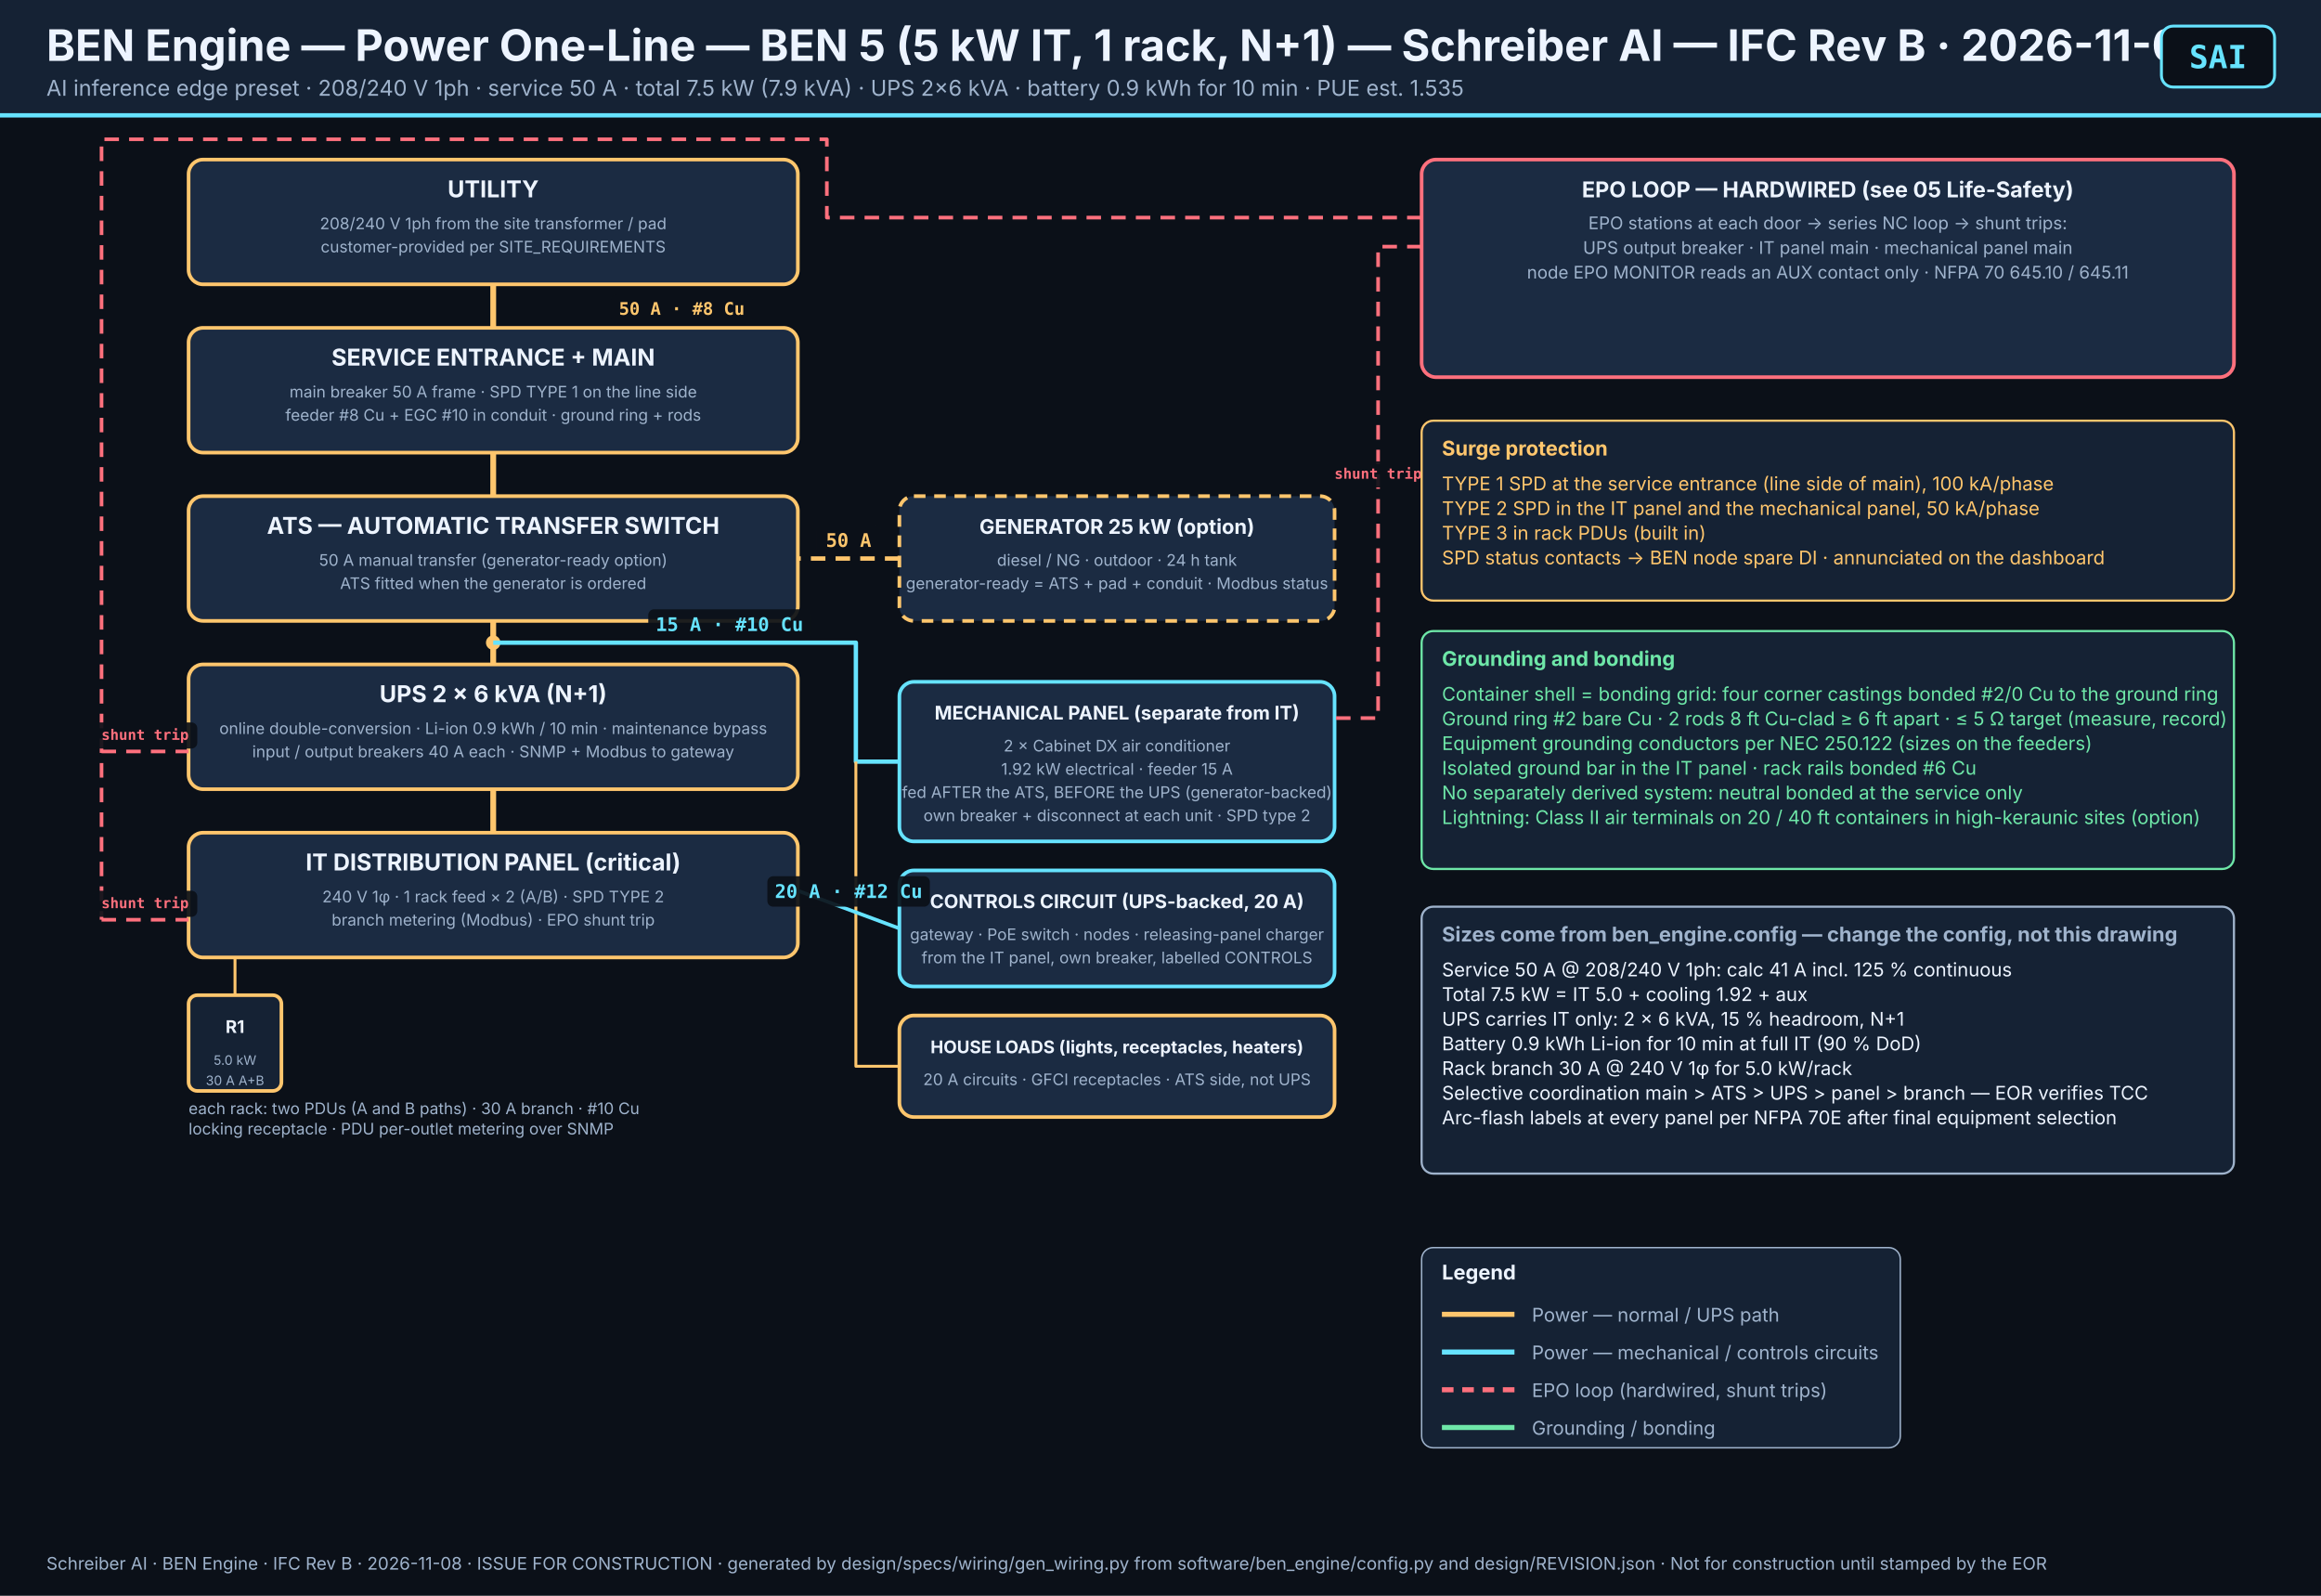
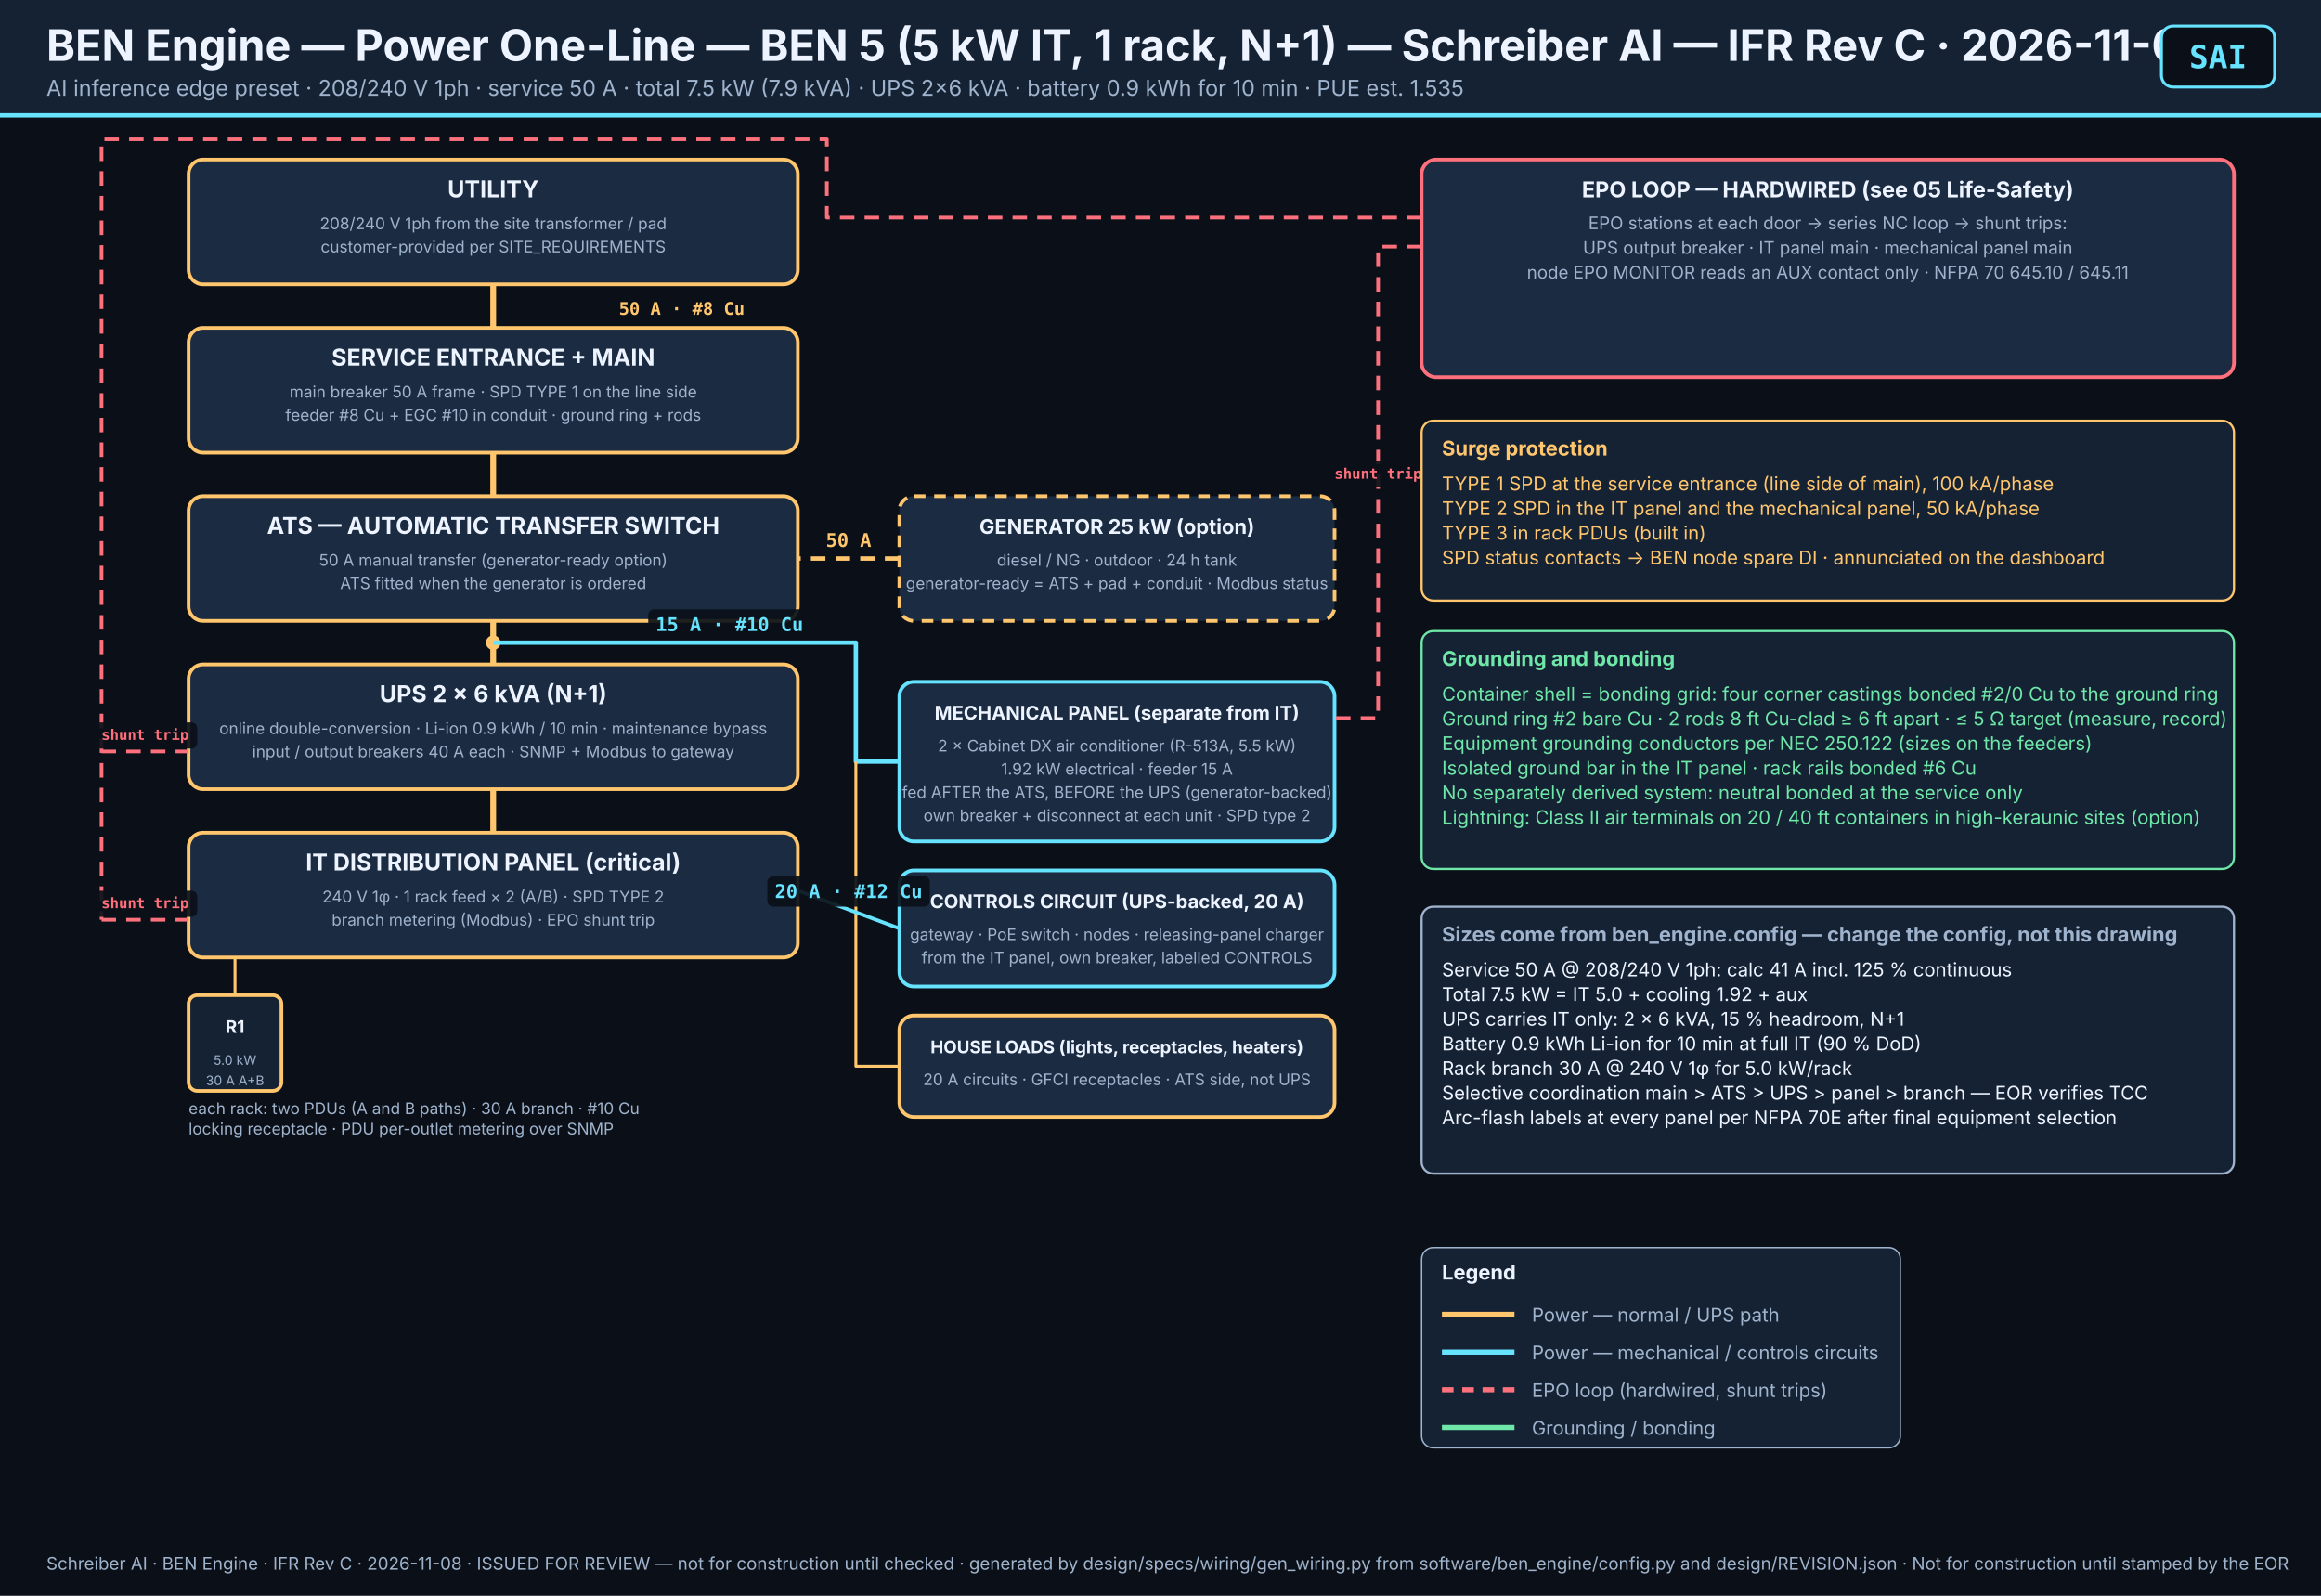
<svg xmlns="http://www.w3.org/2000/svg" viewBox="0 0 1600 1100" width="1600" height="1100" role="img" aria-label="03_power_one_line_ben5.svg">
  <defs>
    <marker id="arr-66E3FF" viewBox="0 0 10 10" refX="9" refY="5" markerWidth="7" markerHeight="7" orient="auto-start-reverse">
      <path d="M0,0 L10,5 L0,10 z" fill="#66E3FF" />
    </marker>
    <marker id="arr-FFC66D" viewBox="0 0 10 10" refX="9" refY="5" markerWidth="7" markerHeight="7" orient="auto-start-reverse">
      <path d="M0,0 L10,5 L0,10 z" fill="#FFC66D" />
    </marker>
    <marker id="arr-FF707D" viewBox="0 0 10 10" refX="9" refY="5" markerWidth="7" markerHeight="7" orient="auto-start-reverse">
      <path d="M0,0 L10,5 L0,10 z" fill="#FF707D" />
    </marker>
    <marker id="arr-6EE7A8" viewBox="0 0 10 10" refX="9" refY="5" markerWidth="7" markerHeight="7" orient="auto-start-reverse">
      <path d="M0,0 L10,5 L0,10 z" fill="#6EE7A8" />
    </marker>
    <marker id="arr-9FB3CC" viewBox="0 0 10 10" refX="9" refY="5" markerWidth="7" markerHeight="7" orient="auto-start-reverse">
      <path d="M0,0 L10,5 L0,10 z" fill="#9FB3CC" />
    </marker>
  </defs>
  <rect width="1600" height="1100" fill="#0B1018" />
  <rect x="0" y="0" width="1600" height="78" fill="#152234" />
  <rect x="0" y="78" width="1600" height="3" fill="#66E3FF" />
-   <text x="32" y="42" font-family="'Inter','Segoe UI',system-ui,sans-serif" font-size="30" font-weight="700" fill="#EDF4FF" text-anchor="start">BEN Engine — Power One-Line — BEN 5 (5 kW IT, 1 rack, N+1) — Schreiber AI — IFC Rev B · 2026-11-08</text>
+   <text x="32" y="42" font-family="'Inter','Segoe UI',system-ui,sans-serif" font-size="30" font-weight="700" fill="#EDF4FF" text-anchor="start">BEN Engine — Power One-Line — BEN 5 (5 kW IT, 1 rack, N+1) — Schreiber AI — IFR Rev C · 2026-11-08</text>
  <text x="32" y="66" font-family="'Inter','Segoe UI',system-ui,sans-serif" font-size="15" font-weight="400" fill="#9FB3CC" text-anchor="start">AI inference edge preset · 208/240 V 1ph · service 50 A · total 7.5 kW (7.9 kVA) · UPS 2×6 kVA · battery 0.9 kWh for 10 min · PUE est. 1.535</text>
  <rect x="1490" y="18" width="78" height="42" rx="8" fill="#0B1018" stroke="#66E3FF" stroke-width="2" />
  <text x="1529" y="47" font-family="'JetBrains Mono',Consolas,monospace" font-size="22" font-weight="800" fill="#66E3FF" text-anchor="middle">SAI</text>
  <rect x="130" y="110" width="420" height="86" rx="10" fill="#1B2B42" stroke="#FFC66D" stroke-width="2.5" />
  <text x="340.0" y="136" font-family="'Inter','Segoe UI',system-ui,sans-serif" font-size="16" font-weight="700" fill="#EDF4FF" text-anchor="middle">UTILITY</text>
  <text x="340.0" y="158" font-family="'Inter','Segoe UI',system-ui,sans-serif" font-size="11" font-weight="400" fill="#9FB3CC" text-anchor="middle">208/240 V 1ph from the site transformer / pad</text>
  <text x="340.0" y="174" font-family="'Inter','Segoe UI',system-ui,sans-serif" font-size="11" font-weight="400" fill="#9FB3CC" text-anchor="middle">customer-provided per SITE_REQUIREMENTS</text>
  <rect x="130" y="226" width="420" height="86" rx="10" fill="#1B2B42" stroke="#FFC66D" stroke-width="2.5" />
  <text x="340.0" y="252" font-family="'Inter','Segoe UI',system-ui,sans-serif" font-size="16" font-weight="700" fill="#EDF4FF" text-anchor="middle">SERVICE ENTRANCE + MAIN</text>
  <text x="340.0" y="274" font-family="'Inter','Segoe UI',system-ui,sans-serif" font-size="11" font-weight="400" fill="#9FB3CC" text-anchor="middle">main breaker 50 A frame · SPD TYPE 1 on the line side</text>
  <text x="340.0" y="290" font-family="'Inter','Segoe UI',system-ui,sans-serif" font-size="11" font-weight="400" fill="#9FB3CC" text-anchor="middle">feeder #8 Cu + EGC #10 in conduit · ground ring + rods</text>
  <rect x="130" y="342" width="420" height="86" rx="10" fill="#1B2B42" stroke="#FFC66D" stroke-width="2.5" />
  <text x="340.0" y="368" font-family="'Inter','Segoe UI',system-ui,sans-serif" font-size="16" font-weight="700" fill="#EDF4FF" text-anchor="middle">ATS — AUTOMATIC TRANSFER SWITCH</text>
  <text x="340.0" y="390" font-family="'Inter','Segoe UI',system-ui,sans-serif" font-size="11" font-weight="400" fill="#9FB3CC" text-anchor="middle">50 A manual transfer (generator-ready option)</text>
  <text x="340.0" y="406" font-family="'Inter','Segoe UI',system-ui,sans-serif" font-size="11" font-weight="400" fill="#9FB3CC" text-anchor="middle">ATS fitted when the generator is ordered</text>
  <rect x="130" y="458" width="420" height="86" rx="10" fill="#1B2B42" stroke="#FFC66D" stroke-width="2.5" />
  <text x="340.0" y="484" font-family="'Inter','Segoe UI',system-ui,sans-serif" font-size="16" font-weight="700" fill="#EDF4FF" text-anchor="middle">UPS  2 × 6 kVA  (N+1)</text>
  <text x="340.0" y="506" font-family="'Inter','Segoe UI',system-ui,sans-serif" font-size="11" font-weight="400" fill="#9FB3CC" text-anchor="middle">online double-conversion · Li-ion 0.9 kWh / 10 min · maintenance bypass</text>
  <text x="340.0" y="522" font-family="'Inter','Segoe UI',system-ui,sans-serif" font-size="11" font-weight="400" fill="#9FB3CC" text-anchor="middle">input / output breakers 40 A each · SNMP + Modbus to gateway</text>
  <rect x="130" y="574" width="420" height="86" rx="10" fill="#1B2B42" stroke="#FFC66D" stroke-width="2.5" />
  <text x="340.0" y="600" font-family="'Inter','Segoe UI',system-ui,sans-serif" font-size="16" font-weight="700" fill="#EDF4FF" text-anchor="middle">IT DISTRIBUTION PANEL  (critical)</text>
  <text x="340.0" y="622" font-family="'Inter','Segoe UI',system-ui,sans-serif" font-size="11" font-weight="400" fill="#9FB3CC" text-anchor="middle">240 V 1φ · 1 rack feed × 2 (A/B) · SPD TYPE 2</text>
  <text x="340.0" y="638" font-family="'Inter','Segoe UI',system-ui,sans-serif" font-size="11" font-weight="400" fill="#9FB3CC" text-anchor="middle">branch metering (Modbus) · EPO shunt trip</text>
  <path d="M340,196 L340,226" fill="none" stroke="#FFC66D" stroke-width="4" stroke-linejoin="round" />
  <path d="M340,312 L340,342" fill="none" stroke="#FFC66D" stroke-width="4" stroke-linejoin="round" />
  <path d="M340,428 L340,458" fill="none" stroke="#FFC66D" stroke-width="4" stroke-linejoin="round" />
  <path d="M340,544 L340,574" fill="none" stroke="#FFC66D" stroke-width="4" stroke-linejoin="round" />
  <rect x="421.24" y="203" width="97.52" height="20" rx="4" fill="#0B1018" opacity="0.92" />
  <text x="470" y="217" font-family="'JetBrains Mono',Consolas,monospace" font-size="12" font-weight="600" fill="#FFC66D" text-anchor="middle">50 A · #8 Cu</text>
  <rect x="130" y="686" width="64" height="66" rx="6" fill="#152234" stroke="#FFC66D" stroke-width="2.5" />
  <text x="162.0" y="712" font-family="'Inter','Segoe UI',system-ui,sans-serif" font-size="12" font-weight="700" fill="#EDF4FF" text-anchor="middle">R1</text>
  <text x="162.0" y="734" font-family="'Inter','Segoe UI',system-ui,sans-serif" font-size="9" font-weight="400" fill="#9FB3CC" text-anchor="middle">5.0 kW</text>
  <text x="162.0" y="748" font-family="'Inter','Segoe UI',system-ui,sans-serif" font-size="9" font-weight="400" fill="#9FB3CC" text-anchor="middle">30 A A+B</text>
  <path d="M162.0,660 L162.0,686" fill="none" stroke="#FFC66D" stroke-width="2" stroke-linejoin="round" />
  <text x="130" y="768" font-family="'Inter','Segoe UI',system-ui,sans-serif" font-size="11" font-weight="400" fill="#9FB3CC" text-anchor="start">each rack: two PDUs (A and B paths) · 30 A branch · #10 Cu</text>
  <text x="130" y="782" font-family="'Inter','Segoe UI',system-ui,sans-serif" font-size="11" font-weight="400" fill="#9FB3CC" text-anchor="start">locking receptacle · PDU per-outlet metering over SNMP</text>
  <rect x="620" y="342" width="300" height="86" rx="10" fill="#1B2B42" stroke="#FFC66D" stroke-width="2.5" stroke-dasharray="8 6" />
  <text x="770.0" y="368" font-family="'Inter','Segoe UI',system-ui,sans-serif" font-size="14" font-weight="700" fill="#EDF4FF" text-anchor="middle">GENERATOR  25 kW  (option)</text>
  <text x="770.0" y="390" font-family="'Inter','Segoe UI',system-ui,sans-serif" font-size="11" font-weight="400" fill="#9FB3CC" text-anchor="middle">diesel / NG · outdoor · 24 h tank</text>
  <text x="770.0" y="406" font-family="'Inter','Segoe UI',system-ui,sans-serif" font-size="11" font-weight="400" fill="#9FB3CC" text-anchor="middle">generator-ready = ATS + pad + conduit · Modbus status</text>
  <path d="M620,385 L550,385" fill="none" stroke="#FFC66D" stroke-width="3" stroke-linejoin="round" stroke-dasharray="10 7" />
  <rect x="562.92" y="362.0" width="44.16" height="21" rx="4" fill="#0B1018" opacity="0.92" />
  <text x="585.0" y="377.0" font-family="'JetBrains Mono',Consolas,monospace" font-size="13" font-weight="600" fill="#FFC66D" text-anchor="middle">50 A</text>
  <circle cx="340" cy="443" r="5" fill="#FFC66D" />
  <path d="M340,443 L590,443 L590,525 L620,525" fill="none" stroke="#66E3FF" stroke-width="3" stroke-linejoin="round" />
  <rect x="446.89" y="420.0" width="112.02" height="21" rx="4" fill="#0B1018" opacity="0.92" />
  <text x="502.9" y="435.0" font-family="'JetBrains Mono',Consolas,monospace" font-size="13" font-weight="600" fill="#66E3FF" text-anchor="middle">15 A · #10 Cu</text>
  <rect x="620" y="470" width="300" height="110" rx="10" fill="#1B2B42" stroke="#66E3FF" stroke-width="2.5" />
  <text x="770.0" y="496" font-family="'Inter','Segoe UI',system-ui,sans-serif" font-size="13" font-weight="700" fill="#EDF4FF" text-anchor="middle">MECHANICAL PANEL  (separate from IT)</text>
-   <text x="770.0" y="518" font-family="'Inter','Segoe UI',system-ui,sans-serif" font-size="11" font-weight="400" fill="#9FB3CC" text-anchor="middle">2 × Cabinet DX air conditioner</text>
+   <text x="770.0" y="518" font-family="'Inter','Segoe UI',system-ui,sans-serif" font-size="11" font-weight="400" fill="#9FB3CC" text-anchor="middle">2 × Cabinet DX air conditioner (R-513A, 5.5 kW)</text>
  <text x="770.0" y="534" font-family="'Inter','Segoe UI',system-ui,sans-serif" font-size="11" font-weight="400" fill="#9FB3CC" text-anchor="middle">1.92 kW electrical · feeder 15 A</text>
  <text x="770.0" y="550" font-family="'Inter','Segoe UI',system-ui,sans-serif" font-size="11" font-weight="400" fill="#9FB3CC" text-anchor="middle">fed AFTER the ATS, BEFORE the UPS (generator-backed)</text>
  <text x="770.0" y="566" font-family="'Inter','Segoe UI',system-ui,sans-serif" font-size="11" font-weight="400" fill="#9FB3CC" text-anchor="middle">own breaker + disconnect at each unit · SPD type 2</text>
  <path d="M590,525 L590,735 L620,735" fill="none" stroke="#FFC66D" stroke-width="2" stroke-linejoin="round" />
  <rect x="620" y="700" width="300" height="70" rx="10" fill="#1B2B42" stroke="#FFC66D" stroke-width="2.5" />
  <text x="770.0" y="726" font-family="'Inter','Segoe UI',system-ui,sans-serif" font-size="12" font-weight="700" fill="#EDF4FF" text-anchor="middle">HOUSE LOADS  (lights, receptacles, heaters)</text>
  <text x="770.0" y="748" font-family="'Inter','Segoe UI',system-ui,sans-serif" font-size="11" font-weight="400" fill="#9FB3CC" text-anchor="middle">20 A circuits · GFCI receptacles · ATS side, not UPS</text>
  <rect x="620" y="600" width="300" height="80" rx="10" fill="#1B2B42" stroke="#66E3FF" stroke-width="2.5" />
  <text x="770.0" y="626" font-family="'Inter','Segoe UI',system-ui,sans-serif" font-size="13" font-weight="700" fill="#EDF4FF" text-anchor="middle">CONTROLS CIRCUIT  (UPS-backed, 20 A)</text>
  <text x="770.0" y="648" font-family="'Inter','Segoe UI',system-ui,sans-serif" font-size="11" font-weight="400" fill="#9FB3CC" text-anchor="middle">gateway · PoE switch · nodes · releasing-panel charger</text>
  <text x="770.0" y="664" font-family="'Inter','Segoe UI',system-ui,sans-serif" font-size="11" font-weight="400" fill="#9FB3CC" text-anchor="middle">from the IT panel, own breaker, labelled CONTROLS</text>
  <path d="M550,614 L620,640" fill="none" stroke="#66E3FF" stroke-width="2.5" stroke-linejoin="round" />
  <rect x="528.99" y="604.0" width="112.02" height="21" rx="4" fill="#0B1018" opacity="0.92" />
  <text x="585.0" y="619.0" font-family="'JetBrains Mono',Consolas,monospace" font-size="13" font-weight="600" fill="#66E3FF" text-anchor="middle">20 A · #12 Cu</text>
  <rect x="980" y="110" width="560" height="150" rx="10" fill="#1B2B42" stroke="#FF707D" stroke-width="2.5" />
  <text x="1260.0" y="136" font-family="'Inter','Segoe UI',system-ui,sans-serif" font-size="15" font-weight="700" fill="#EDF4FF" text-anchor="middle">EPO LOOP — HARDWIRED (see 05 Life-Safety)</text>
  <text x="1260.0" y="158" font-family="'Inter','Segoe UI',system-ui,sans-serif" font-size="12" font-weight="400" fill="#9FB3CC" text-anchor="middle">EPO stations at each door → series NC loop → shunt trips:</text>
  <text x="1260.0" y="175" font-family="'Inter','Segoe UI',system-ui,sans-serif" font-size="12" font-weight="400" fill="#9FB3CC" text-anchor="middle">UPS output breaker · IT panel main · mechanical panel main</text>
  <text x="1260.0" y="192" font-family="'Inter','Segoe UI',system-ui,sans-serif" font-size="12" font-weight="400" fill="#9FB3CC" text-anchor="middle">node EPO MONITOR reads an AUX contact only · NFPA 70 645.10 / 645.11</text>
  <path d="M980,150 L570,150 L570,96 L70,96 L70,634" fill="none" stroke="#FF707D" stroke-width="2.5" stroke-linejoin="round" stroke-dasharray="10 7" />
  <path d="M70,518 L130,518" fill="none" stroke="#FF707D" stroke-width="2.5" stroke-linejoin="round" stroke-dasharray="10 7" />
  <rect x="64.0" y="498" width="72.0" height="18" rx="4" fill="#0B1018" opacity="0.92" />
  <text x="100" y="510" font-family="'JetBrains Mono',Consolas,monospace" font-size="10" font-weight="600" fill="#FF707D" text-anchor="middle">shunt trip</text>
  <path d="M70,634 L130,634" fill="none" stroke="#FF707D" stroke-width="2.5" stroke-linejoin="round" stroke-dasharray="10 7" />
  <rect x="64.0" y="614" width="72.0" height="18" rx="4" fill="#0B1018" opacity="0.92" />
  <text x="100" y="626" font-family="'JetBrains Mono',Consolas,monospace" font-size="10" font-weight="600" fill="#FF707D" text-anchor="middle">shunt trip</text>
  <path d="M980,170 L950,170 L950,495 L920,495" fill="none" stroke="#FF707D" stroke-width="2.5" stroke-linejoin="round" stroke-dasharray="10 7" />
  <rect x="914.0" y="318" width="72.0" height="18" rx="4" fill="#0B1018" opacity="0.92" />
  <text x="950" y="330" font-family="'JetBrains Mono',Consolas,monospace" font-size="10" font-weight="600" fill="#FF707D" text-anchor="middle">shunt trip</text>
  <rect x="980" y="290" width="560" height="124" rx="8" fill="#152234" stroke="#FFC66D" stroke-width="1.5" />
  <text x="994" y="314" font-family="'Inter','Segoe UI',system-ui,sans-serif" font-size="14" font-weight="700" fill="#FFC66D" text-anchor="start">Surge protection</text>
  <text x="994" y="338" font-family="'Inter','Segoe UI',system-ui,sans-serif" font-size="13" font-weight="400" fill="#FFC66D" text-anchor="start">TYPE 1 SPD at the service entrance (line side of main), 100 kA/phase</text>
  <text x="994" y="355" font-family="'Inter','Segoe UI',system-ui,sans-serif" font-size="13" font-weight="400" fill="#FFC66D" text-anchor="start">TYPE 2 SPD in the IT panel and the mechanical panel, 50 kA/phase</text>
  <text x="994" y="372" font-family="'Inter','Segoe UI',system-ui,sans-serif" font-size="13" font-weight="400" fill="#FFC66D" text-anchor="start">TYPE 3 in rack PDUs (built in)</text>
  <text x="994" y="389" font-family="'Inter','Segoe UI',system-ui,sans-serif" font-size="13" font-weight="400" fill="#FFC66D" text-anchor="start">SPD status contacts → BEN node spare DI · annunciated on the dashboard</text>
  <rect x="980" y="435" width="560" height="164" rx="8" fill="#152234" stroke="#6EE7A8" stroke-width="1.5" />
  <text x="994" y="459" font-family="'Inter','Segoe UI',system-ui,sans-serif" font-size="14" font-weight="700" fill="#6EE7A8" text-anchor="start">Grounding and bonding</text>
  <text x="994" y="483" font-family="'Inter','Segoe UI',system-ui,sans-serif" font-size="13" font-weight="400" fill="#6EE7A8" text-anchor="start">Container shell = bonding grid: four corner castings bonded #2/0 Cu to the ground ring</text>
  <text x="994" y="500" font-family="'Inter','Segoe UI',system-ui,sans-serif" font-size="13" font-weight="400" fill="#6EE7A8" text-anchor="start">Ground ring #2 bare Cu · 2 rods 8 ft Cu-clad ≥ 6 ft apart · ≤ 5 Ω target (measure, record)</text>
  <text x="994" y="517" font-family="'Inter','Segoe UI',system-ui,sans-serif" font-size="13" font-weight="400" fill="#6EE7A8" text-anchor="start">Equipment grounding conductors per NEC 250.122 (sizes on the feeders)</text>
  <text x="994" y="534" font-family="'Inter','Segoe UI',system-ui,sans-serif" font-size="13" font-weight="400" fill="#6EE7A8" text-anchor="start">Isolated ground bar in the IT panel · rack rails bonded #6 Cu</text>
  <text x="994" y="551" font-family="'Inter','Segoe UI',system-ui,sans-serif" font-size="13" font-weight="400" fill="#6EE7A8" text-anchor="start">No separately derived system: neutral bonded at the service only</text>
  <text x="994" y="568" font-family="'Inter','Segoe UI',system-ui,sans-serif" font-size="13" font-weight="400" fill="#6EE7A8" text-anchor="start">Lightning: Class II air terminals on 20 / 40 ft containers in high-keraunic sites (option)</text>
  <rect x="980" y="625" width="560" height="184" rx="8" fill="#152234" stroke="#9FB3CC" stroke-width="1.5" />
  <text x="994" y="649" font-family="'Inter','Segoe UI',system-ui,sans-serif" font-size="14" font-weight="700" fill="#9FB3CC" text-anchor="start">Sizes come from ben_engine.config — change the config, not this drawing</text>
  <text x="994" y="673" font-family="'Inter','Segoe UI',system-ui,sans-serif" font-size="13" font-weight="400" fill="#EDF4FF" text-anchor="start">Service 50 A @ 208/240 V 1ph: calc 41 A incl. 125 % continuous</text>
  <text x="994" y="690" font-family="'Inter','Segoe UI',system-ui,sans-serif" font-size="13" font-weight="400" fill="#EDF4FF" text-anchor="start">Total 7.5 kW = IT 5.0 + cooling 1.92 + aux</text>
  <text x="994" y="707" font-family="'Inter','Segoe UI',system-ui,sans-serif" font-size="13" font-weight="400" fill="#EDF4FF" text-anchor="start">UPS carries IT only: 2 × 6 kVA, 15 % headroom, N+1</text>
  <text x="994" y="724" font-family="'Inter','Segoe UI',system-ui,sans-serif" font-size="13" font-weight="400" fill="#EDF4FF" text-anchor="start">Battery 0.9 kWh Li-ion for 10 min at full IT (90 % DoD)</text>
  <text x="994" y="741" font-family="'Inter','Segoe UI',system-ui,sans-serif" font-size="13" font-weight="400" fill="#EDF4FF" text-anchor="start">Rack branch 30 A @ 240 V 1φ for 5.0 kW/rack</text>
  <text x="994" y="758" font-family="'Inter','Segoe UI',system-ui,sans-serif" font-size="13" font-weight="400" fill="#EDF4FF" text-anchor="start">Selective coordination main &gt; ATS &gt; UPS &gt; panel &gt; branch — EOR verifies TCC</text>
  <text x="994" y="775" font-family="'Inter','Segoe UI',system-ui,sans-serif" font-size="13" font-weight="400" fill="#EDF4FF" text-anchor="start">Arc-flash labels at every panel per NFPA 70E after final equipment selection</text>
  <rect x="980" y="860" width="330" height="138" rx="8" fill="#152234" stroke="#9FB3CC" stroke-width="1" />
  <text x="994" y="882" font-family="'Inter','Segoe UI',system-ui,sans-serif" font-size="14" font-weight="700" fill="#EDF4FF" text-anchor="start">Legend</text>
  <line x1="994" y1="906" x2="1044" y2="906" stroke="#FFC66D" stroke-width="3.5" />
  <text x="1056" y="911" font-family="'Inter','Segoe UI',system-ui,sans-serif" font-size="13" font-weight="400" fill="#9FB3CC" text-anchor="start">Power — normal / UPS path</text>
  <line x1="994" y1="932" x2="1044" y2="932" stroke="#66E3FF" stroke-width="3.5" />
  <text x="1056" y="937" font-family="'Inter','Segoe UI',system-ui,sans-serif" font-size="13" font-weight="400" fill="#9FB3CC" text-anchor="start">Power — mechanical / controls circuits</text>
  <line x1="994" y1="958" x2="1044" y2="958" stroke="#FF707D" stroke-width="3.5" stroke-dasharray="8 6" />
  <text x="1056" y="963" font-family="'Inter','Segoe UI',system-ui,sans-serif" font-size="13" font-weight="400" fill="#9FB3CC" text-anchor="start">EPO loop (hardwired, shunt trips)</text>
  <line x1="994" y1="984" x2="1044" y2="984" stroke="#6EE7A8" stroke-width="3.5" />
  <text x="1056" y="989" font-family="'Inter','Segoe UI',system-ui,sans-serif" font-size="13" font-weight="400" fill="#9FB3CC" text-anchor="start">Grounding / bonding</text>
-   <text x="32" y="1082" font-family="'Inter','Segoe UI',system-ui,sans-serif" font-size="12" fill="#9FB3CC">Schreiber AI · BEN Engine · IFC Rev B · 2026-11-08 · ISSUE FOR CONSTRUCTION · generated by design/specs/wiring/gen_wiring.py from software/ben_engine/config.py and design/REVISION.json · Not for construction until stamped by the EOR</text>
+   <text x="32" y="1082" font-family="'Inter','Segoe UI',system-ui,sans-serif" font-size="12" fill="#9FB3CC">Schreiber AI · BEN Engine · IFR Rev C · 2026-11-08 · ISSUED FOR REVIEW — not for construction until checked · generated by design/specs/wiring/gen_wiring.py from software/ben_engine/config.py and design/REVISION.json · Not for construction until stamped by the EOR</text>
</svg>
